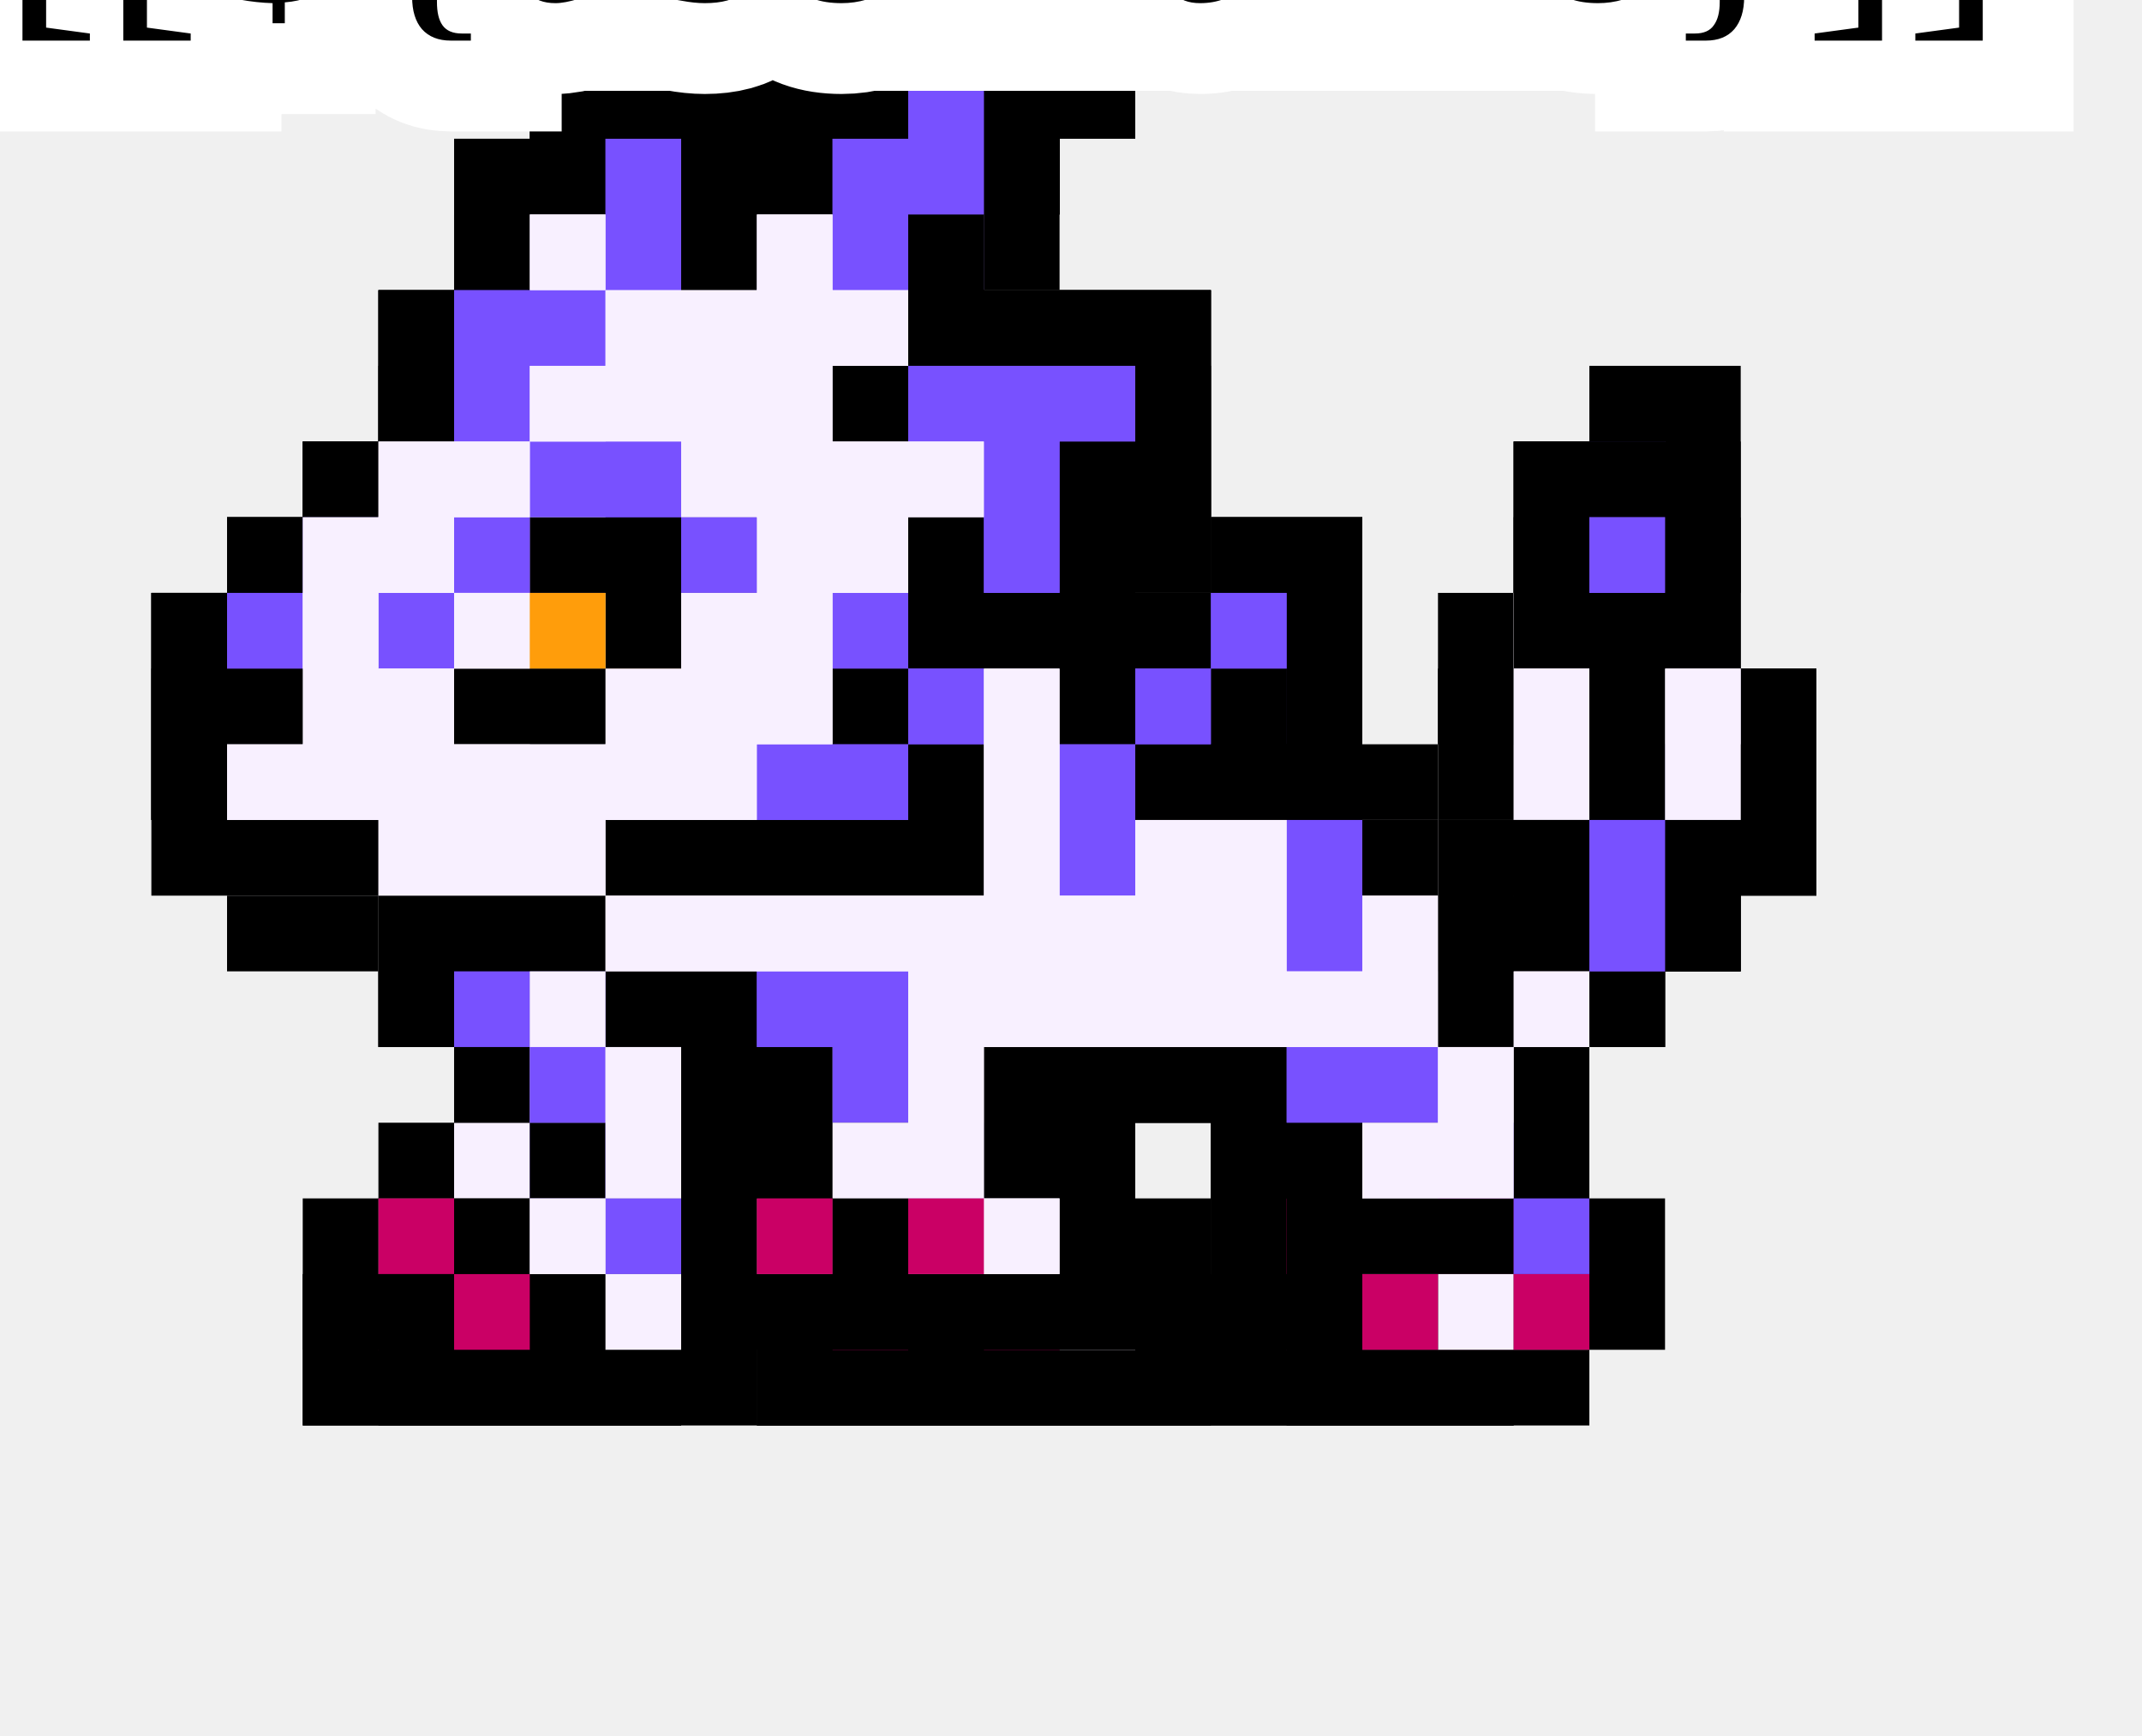
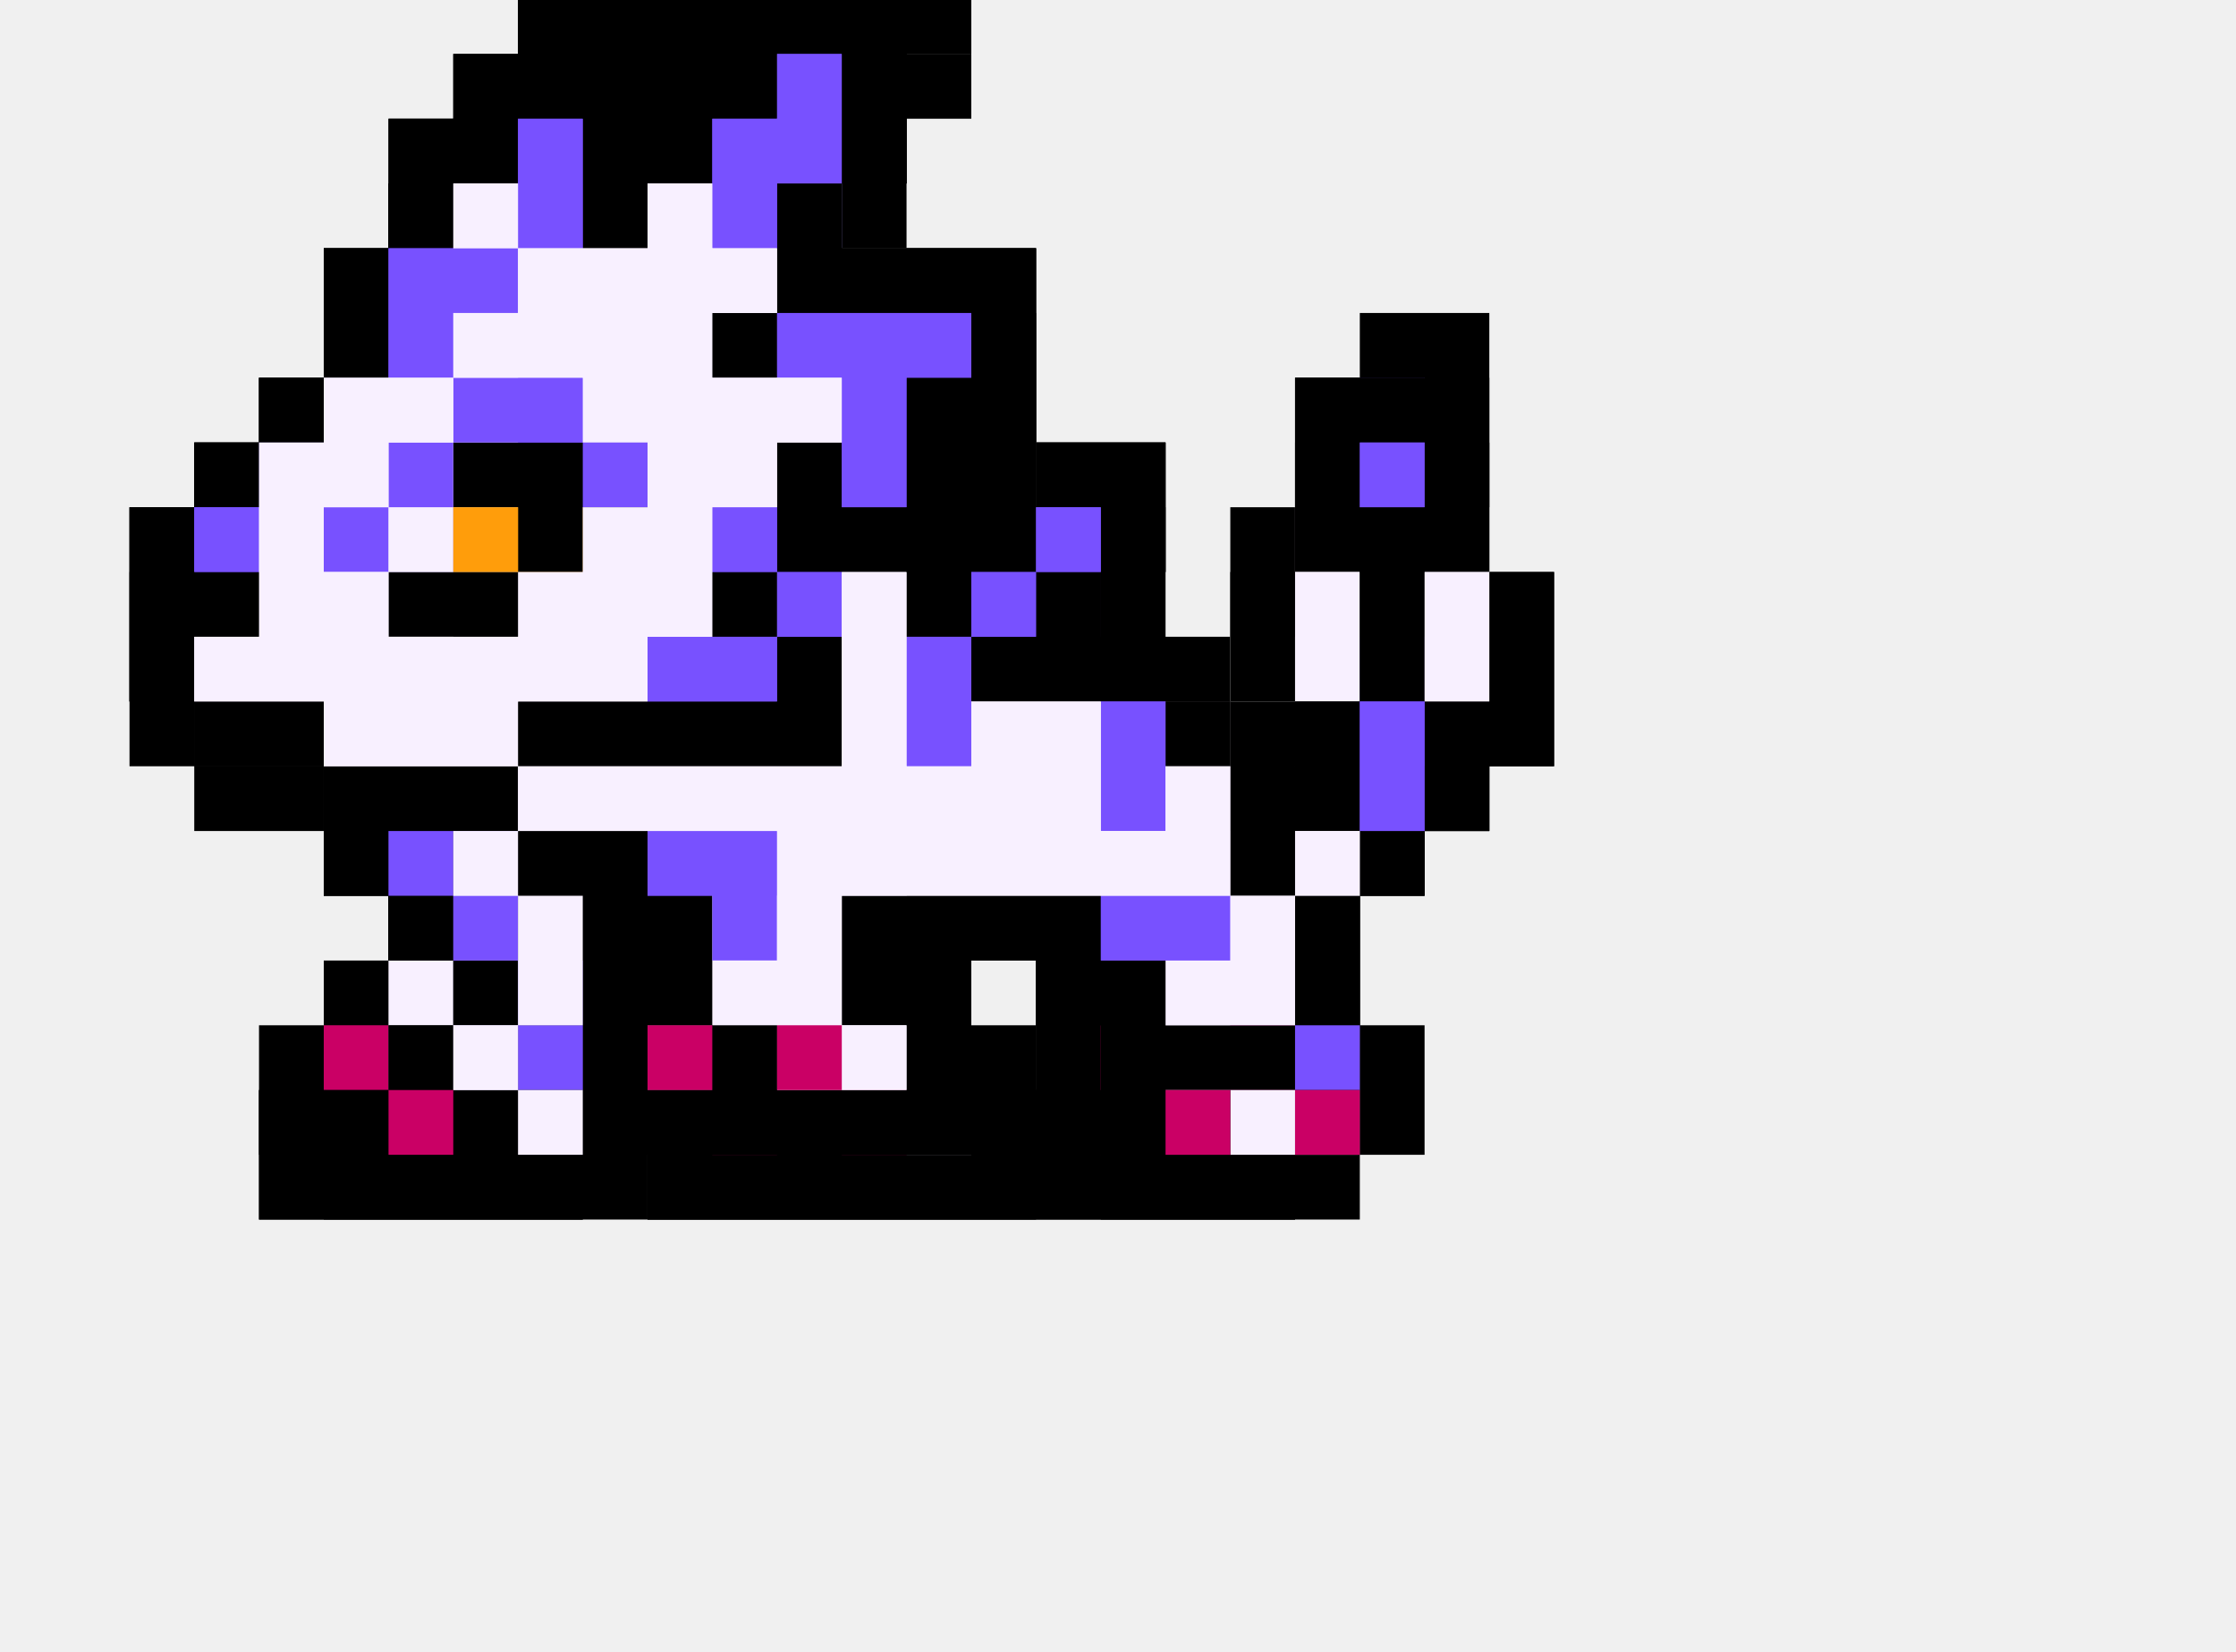
<svg xmlns="http://www.w3.org/2000/svg" fill="none" overflow="visible">
  <a href="https://github.com/[[${username}]]">
    <g id="body-[[${id}]]">
      <g id="standing-[[${id}]]">
        <g id="frame1-[[${id}]]">
          <path stroke="#000000" d="M24 3h9M36 3h9M24 4h9M36 4h9M24 5h9M36 5h9M21 6h9M33 6h3M39 6h3M21 7h9M33 7h3M39 7h3M21 8h9M33 8h3M39 8h3M18 9h6M27 9h6M39 9h3M18 10h6M27 10h6M39 10h3M18 11h6M27 11h6M39 11h3M18 12h3M27 12h3M36 12h3M18 13h3M27 13h3M36 13h3M18 14h3M27 14h3M36 14h3M15 15h3M36 15h12M15 16h3M36 16h12M15 17h3M36 17h12M15 18h3M33 18h3M45 18h3M60 18h6M15 19h3M33 19h3M45 19h3M60 19h6M15 20h3M33 20h3M45 20h3M60 20h6M12 21h3M42 21h6M60 21h3M66 21h3M12 22h3M42 22h6M60 22h3M66 22h3M12 23h3M42 23h6M60 23h3M66 23h3M9 24h3M24 24h6M36 24h3M42 24h3M48 24h6M63 24h6M9 25h3M24 25h6M36 25h3M42 25h3M48 25h6M63 25h6M9 26h3M24 26h6M36 26h3M42 26h3M48 26h6M63 26h6M6 27h3M27 27h3M36 27h12M51 27h3M63 27h3M69 27h3M6 28h3M27 28h3M36 28h12M51 28h3M63 28h3M69 28h3M6 29h3M27 29h3M36 29h12M51 29h3M63 29h3M69 29h3M6 30h9M21 30h6M33 30h3M42 30h3M48 30h6M63 30h3M69 30h3M6 31h9M21 31h6M33 31h3M42 31h3M48 31h6M63 31h3M69 31h3M6 32h9M21 32h6M33 32h3M42 32h3M48 32h6M63 32h3M69 32h3M6 33h3M36 33h3M45 33h3M54 33h3M60 33h3M66 33h6M6 34h3M36 34h3M45 34h3M54 34h3M60 34h3M66 34h6M6 35h3M36 35h3M45 35h3M54 35h3M60 35h3M66 35h6M9 36h6M24 36h15M57 36h6M66 36h3M9 37h6M24 37h15M57 37h6M66 37h3M9 38h6M24 38h15M57 38h6M66 38h3M15 39h15M57 39h3M63 39h3M15 40h15M57 40h3M63 40h3M15 41h15M57 41h3M63 41h3M18 42h3M27 42h6M42 42h9M60 42h3M18 43h3M27 43h6M42 43h9M60 43h3M18 44h3M27 44h6M42 44h9M60 44h3M18 45h3M24 45h12M42 45h3M48 45h6M60 45h3M18 46h3M24 46h12M42 46h3M48 46h6M60 46h3M18 47h3M24 47h12M42 47h3M48 47h6M60 47h3M15 48h3M27 48h3M33 48h3M42 48h3M48 48h9M60 48h3M15 49h3M27 49h3M33 49h3M42 49h3M48 49h9M60 49h3M15 50h3M27 50h3M33 50h3M42 50h3M48 50h9M60 50h3M12 51h3M18 51h3M24 51h3M30 51h3M36 51h3M45 51h6M60 51h3M12 52h3M18 52h3M24 52h3M30 52h3M36 52h3M45 52h6M60 52h3M12 53h3M18 53h3M24 53h3M30 53h3M36 53h3M45 53h6M60 53h3M12 54h15M30 54h30M12 55h15M30 55h30M12 56h15M30 56h30" />
          <path stroke="#7851ff" d="M36 6h3M36 7h3M36 8h3M24 9h3M33 9h6M24 10h3M33 10h6M24 11h3M33 11h6M24 12h3M33 12h3M24 13h3M33 13h3M24 14h3M33 14h3M18 15h6M18 16h6M18 17h6M18 18h3M36 18h9M18 19h3M36 19h9M18 20h3M36 20h9M24 21h6M39 21h3M63 21h3M24 22h6M39 22h3M63 22h3M24 23h6M39 23h3M63 23h3M12 24h3M21 24h3M30 24h3M39 24h3M12 25h3M21 25h3M30 25h3M39 25h3M12 26h3M21 26h3M30 26h3M39 26h3M9 27h3M18 27h3M33 27h3M48 27h3M9 28h3M18 28h3M33 28h3M48 28h3M9 29h3M18 29h3M33 29h3M48 29h3M36 30h3M45 30h3M36 31h3M45 31h3M36 32h3M45 32h3M30 33h6M42 33h3M51 33h3M63 33h3M30 34h6M42 34h3M51 34h3M63 34h3M30 35h6M42 35h3M51 35h3M63 35h3M42 36h3M51 36h3M63 36h3M42 37h3M51 37h3M63 37h3M42 38h3M51 38h3M63 38h3M30 39h6M30 40h6M30 41h6M21 42h3M51 42h6M21 43h3M51 43h6M21 44h3M51 44h6M36 45h3M36 46h3M36 47h3M21 48h6M57 48h3M21 49h6M57 49h3M21 50h6M57 50h3" />
          <path stroke="#f8f0ff" d="M21 12h3M30 12h3M21 13h3M30 13h3M21 14h3M30 14h3M24 15h12M24 16h12M24 17h12M21 18h12M21 19h12M21 20h12M15 21h9M30 21h9M15 22h9M30 22h9M15 23h9M30 23h9M15 24h6M33 24h3M15 25h6M33 25h3M15 26h6M33 26h3M12 27h6M21 27h3M30 27h3M66 27h3M12 28h6M21 28h3M30 28h3M66 28h3M12 29h6M21 29h3M30 29h3M66 29h3M15 30h6M27 30h6M39 30h3M66 30h3M15 31h6M27 31h6M39 31h3M66 31h3M15 32h6M27 32h6M39 32h3M66 32h3M9 33h21M39 33h3M48 33h3M9 34h21M39 34h3M48 34h3M9 35h21M39 35h3M48 35h3M15 36h9M39 36h3M45 36h6M54 36h3M15 37h9M39 37h3M45 37h6M54 37h3M15 38h9M39 38h3M45 38h6M54 38h3M36 39h21M60 39h3M36 40h21M60 40h3M36 41h21M60 41h3M24 42h3M33 42h9M57 42h3M24 43h3M33 43h9M57 43h3M24 44h3M33 44h9M57 44h3M21 45h3M39 45h3M54 45h6M21 46h3M39 46h3M54 46h6M21 47h3M39 47h3M54 47h6M18 48h3M36 48h6M18 49h3M36 49h6M18 50h3M36 50h6M21 51h3M42 51h3M54 51h3M21 52h3M42 52h3M54 52h3M21 53h3M42 53h3M54 53h3" />
          <path stroke="#ff9d0b" d="M24 27h3M24 28h3M24 29h3" />
          <path stroke="#ca0065" d="M15 51h3M33 51h3M39 51h3M51 51h3M57 51h3M15 52h3M33 52h3M39 52h3M51 52h3M57 52h3M15 53h3M33 53h3M39 53h3M51 53h3M57 53h3" />
        </g>
        <g id="frame2-[[${id}]]">
          <path stroke="#000000" d="M24 0h9M36 0h9M24 1h9M36 1h9M24 2h9M36 2h9M21 3h9M33 3h3M39 3h3M21 4h9M33 4h3M39 4h3M21 5h9M33 5h3M39 5h3M18 6h6M27 6h6M39 6h3M18 7h6M27 7h6M39 7h3M18 8h6M27 8h6M39 8h3M18 9h3M27 9h3M36 9h3M18 10h3M27 10h3M36 10h3M18 11h3M27 11h3M36 11h3M15 12h3M36 12h12M15 13h3M36 13h12M15 14h3M36 14h12M15 15h3M33 15h3M45 15h3M63 15h6M15 16h3M33 16h3M45 16h3M63 16h6M15 17h3M33 17h3M45 17h3M63 17h6M12 18h3M42 18h6M60 18h3M66 18h3M12 19h3M42 19h6M60 19h3M66 19h3M12 20h3M42 20h6M60 20h3M66 20h3M9 21h3M24 21h6M36 21h3M42 21h3M48 21h6M60 21h6M9 22h3M24 22h6M36 22h3M42 22h3M48 22h6M60 22h6M9 23h3M24 23h6M36 23h3M42 23h3M48 23h6M60 23h6M6 24h3M27 24h3M36 24h12M51 24h3M57 24h3M63 24h3M6 25h3M27 25h3M36 25h12M51 25h3M57 25h3M63 25h3M6 26h3M27 26h3M36 26h12M51 26h3M57 26h3M63 26h3M6 27h9M21 27h6M33 27h3M42 27h3M48 27h3M57 27h3M63 27h3M6 28h9M21 28h6M33 28h3M42 28h3M48 28h3M57 28h3M63 28h3M6 29h9M21 29h6M33 29h3M42 29h3M48 29h3M57 29h3M63 29h3M6 30h3M36 30h3M45 30h12M60 30h3M66 30h3M6 31h3M36 31h3M45 31h12M60 31h3M66 31h3M6 32h3M36 32h3M45 32h12M60 32h3M66 32h3M9 33h6M24 33h15M57 33h6M66 33h3M9 34h6M24 34h15M57 34h6M66 34h3M9 35h6M24 35h15M57 35h6M66 35h3M15 36h9M57 36h3M63 36h3M15 37h9M57 37h3M63 37h3M15 38h9M57 38h3M63 38h3M15 39h3M24 39h6M60 39h3M15 40h3M24 40h6M60 40h3M15 41h3M24 41h6M60 41h3M18 42h3M27 42h6M42 42h9M60 42h3M18 43h3M27 43h6M42 43h9M60 43h3M18 44h3M27 44h6M42 44h9M60 44h3M18 45h3M24 45h12M42 45h3M48 45h6M60 45h3M18 46h3M24 46h12M42 46h3M48 46h6M60 46h3M18 47h3M24 47h12M42 47h3M48 47h6M60 47h3M15 48h3M27 48h3M33 48h3M42 48h3M48 48h9M60 48h3M15 49h3M27 49h3M33 49h3M42 49h3M48 49h9M60 49h3M15 50h3M27 50h3M33 50h3M42 50h3M48 50h9M60 50h3M12 51h3M18 51h3M24 51h3M30 51h3M36 51h3M45 51h6M60 51h3M12 52h3M18 52h3M24 52h3M30 52h3M36 52h3M45 52h6M60 52h3M12 53h3M18 53h3M24 53h3M30 53h3M36 53h3M45 53h6M60 53h3M12 54h15M30 54h30M12 55h15M30 55h30M12 56h15M30 56h30" />
          <path stroke="#7851ff" d="M36 3h3M36 4h3M36 5h3M24 6h3M33 6h6M24 7h3M33 7h6M24 8h3M33 8h6M24 9h3M33 9h3M24 10h3M33 10h3M24 11h3M33 11h3M18 12h6M18 13h6M18 14h6M18 15h3M36 15h9M18 16h3M36 16h9M18 17h3M36 17h9M24 18h6M39 18h3M63 18h3M24 19h6M39 19h3M63 19h3M24 20h6M39 20h3M63 20h3M12 21h3M21 21h3M30 21h3M39 21h3M12 22h3M21 22h3M30 22h3M39 22h3M12 23h3M21 23h3M30 23h3M39 23h3M9 24h3M18 24h3M33 24h3M48 24h3M9 25h3M18 25h3M33 25h3M48 25h3M9 26h3M18 26h3M33 26h3M48 26h3M36 27h3M45 27h3M36 28h3M45 28h3M36 29h3M45 29h3M30 30h6M42 30h3M63 30h3M30 31h6M42 31h3M63 31h3M30 32h6M42 32h3M63 32h3M42 33h3M51 33h3M63 33h3M42 34h3M51 34h3M63 34h3M42 35h3M51 35h3M63 35h3M51 36h3M51 37h3M51 38h3M18 39h3M30 39h6M18 40h3M30 40h6M18 41h3M30 41h6M21 42h3M51 42h6M21 43h3M51 43h6M21 44h3M51 44h6M36 45h3M36 46h3M36 47h3M21 48h6M57 48h3M21 49h6M57 49h3M21 50h6M57 50h3" />
          <path stroke="#f8f0ff" d="M21 9h3M30 9h3M21 10h3M30 10h3M21 11h3M30 11h3M24 12h12M24 13h12M24 14h12M21 15h12M21 16h12M21 17h12M15 18h9M30 18h9M15 19h9M30 19h9M15 20h9M30 20h9M15 21h6M33 21h3M15 22h6M33 22h3M15 23h6M33 23h3M12 24h6M21 24h3M30 24h3M60 24h3M12 25h6M21 25h3M30 25h3M60 25h3M12 26h6M21 26h3M30 26h3M60 26h3M15 27h6M27 27h6M39 27h3M60 27h3M15 28h6M27 28h6M39 28h3M60 28h3M15 29h6M27 29h6M39 29h3M60 29h3M9 30h21M39 30h3M9 31h21M39 31h3M9 32h21M39 32h3M15 33h9M39 33h3M45 33h6M54 33h3M15 34h9M39 34h3M45 34h6M54 34h3M15 35h9M39 35h3M45 35h6M54 35h3M24 36h27M54 36h3M60 36h3M24 37h27M54 37h3M60 37h3M24 38h27M54 38h3M60 38h3M21 39h3M36 39h24M21 40h3M36 40h24M21 41h3M36 41h24M24 42h3M33 42h9M57 42h3M24 43h3M33 43h9M57 43h3M24 44h3M33 44h9M57 44h3M21 45h3M39 45h3M54 45h6M21 46h3M39 46h3M54 46h6M21 47h3M39 47h3M54 47h6M18 48h3M36 48h6M18 49h3M36 49h6M18 50h3M36 50h6M21 51h3M42 51h3M54 51h3M21 52h3M42 52h3M54 52h3M21 53h3M42 53h3M54 53h3" />
          <path stroke="#ff9d0b" d="M24 24h3M24 25h3M24 26h3" />
          <path stroke="#ca0065" d="M15 51h3M33 51h3M39 51h3M51 51h3M57 51h3M15 52h3M33 52h3M39 52h3M51 52h3M57 52h3M15 53h3M33 53h3M39 53h3M51 53h3M57 53h3" />
        </g>
      </g>
      <g id="walking-[[${id}]]">
        <g id="frame3-[[${id}]]">
          <path stroke="#000000" d="M24 0h9M36 0h9M24 1h9M36 1h9M24 2h9M36 2h9M21 3h9M33 3h3M39 3h3M21 4h9M33 4h3M39 4h3M21 5h9M33 5h3M39 5h3M18 6h6M27 6h6M39 6h3M18 7h6M27 7h6M39 7h3M18 8h6M27 8h6M39 8h3M18 9h3M27 9h3M36 9h3M18 10h3M27 10h3M36 10h3M18 11h3M27 11h3M36 11h3M15 12h3M36 12h12M15 13h3M36 13h12M15 14h3M36 14h12M15 15h3M33 15h3M45 15h3M15 16h3M33 16h3M45 16h3M15 17h3M33 17h3M45 17h3M12 18h3M42 18h6M63 18h6M12 19h3M42 19h6M63 19h6M12 20h3M42 20h6M63 20h6M9 21h3M24 21h6M36 21h3M42 21h3M48 21h6M60 21h3M66 21h3M9 22h3M24 22h6M36 22h3M42 22h3M48 22h6M60 22h3M66 22h3M9 23h3M24 23h6M36 23h3M42 23h3M48 23h6M60 23h3M66 23h3M6 24h3M27 24h3M36 24h12M51 24h3M60 24h6M6 25h3M27 25h3M36 25h12M51 25h3M60 25h6M6 26h3M27 26h3M36 26h12M51 26h3M60 26h6M6 27h9M21 27h6M33 27h3M42 27h3M48 27h3M57 27h3M63 27h3M6 28h9M21 28h6M33 28h3M42 28h3M48 28h3M57 28h3M63 28h3M6 29h9M21 29h6M33 29h3M42 29h3M48 29h3M57 29h3M63 29h3M6 30h3M36 30h3M45 30h9M57 30h3M63 30h3M6 31h3M36 31h3M45 31h9M57 31h3M63 31h3M6 32h3M36 32h3M45 32h9M57 32h3M63 32h3M9 33h6M24 33h15M54 33h3M60 33h3M66 33h3M9 34h6M24 34h15M54 34h3M60 34h3M66 34h3M9 35h6M24 35h15M54 35h3M60 35h3M66 35h3M15 36h9M57 36h6M66 36h3M15 37h9M57 37h6M66 37h3M15 38h9M57 38h6M66 38h3M18 39h3M24 39h6M57 39h3M63 39h3M18 40h3M24 40h6M57 40h3M63 40h3M18 41h3M24 41h6M57 41h3M63 41h3M18 42h3M24 42h9M42 42h9M60 42h3M18 43h3M24 43h9M42 43h9M60 43h3M18 44h3M24 44h9M42 44h9M60 44h3M15 45h3M27 45h9M42 45h3M48 45h9M60 45h3M15 46h3M27 46h9M42 46h3M48 46h9M60 46h3M15 47h3M27 47h9M42 47h3M48 47h9M60 47h3M12 48h3M18 48h3M24 48h3M33 48h3M42 48h3M48 48h3M60 48h3M12 49h3M18 49h3M24 49h3M33 49h3M42 49h3M48 49h3M60 49h3M12 50h3M18 50h3M24 50h3M33 50h3M42 50h3M48 50h3M60 50h3M12 51h15M30 51h3M36 51h3M45 51h15M12 52h15M30 52h3M36 52h3M45 52h15M12 53h15M30 53h3M36 53h3M45 53h15M30 54h18M30 55h18M30 56h18" />
          <path stroke="#7851ff" d="M36 3h3M36 4h3M36 5h3M24 6h3M33 6h6M24 7h3M33 7h6M24 8h3M33 8h6M24 9h3M33 9h3M24 10h3M33 10h3M24 11h3M33 11h3M18 12h6M18 13h6M18 14h6M18 15h3M36 15h9M18 16h3M36 16h9M18 17h3M36 17h9M24 18h6M39 18h3M24 19h6M39 19h3M24 20h6M39 20h3M12 21h3M21 21h3M30 21h3M39 21h3M63 21h3M12 22h3M21 22h3M30 22h3M39 22h3M63 22h3M12 23h3M21 23h3M30 23h3M39 23h3M63 23h3M9 24h3M18 24h3M33 24h3M48 24h3M9 25h3M18 25h3M33 25h3M48 25h3M9 26h3M18 26h3M33 26h3M48 26h3M36 27h3M45 27h3M36 28h3M45 28h3M36 29h3M45 29h3M30 30h6M42 30h3M30 31h6M42 31h3M30 32h6M42 32h3M42 33h3M51 33h3M63 33h3M42 34h3M51 34h3M63 34h3M42 35h3M51 35h3M63 35h3M51 36h3M63 36h3M51 37h3M63 37h3M51 38h3M63 38h3M21 39h3M30 39h6M21 40h3M30 40h6M21 41h3M30 41h6M51 42h6M51 43h6M51 44h6M21 45h6M36 45h3M57 45h3M21 46h6M36 46h3M57 46h3M21 47h6M36 47h3M57 47h3" />
          <path stroke="#f8f0ff" d="M21 9h3M30 9h3M21 10h3M30 10h3M21 11h3M30 11h3M24 12h12M24 13h12M24 14h12M21 15h12M21 16h12M21 17h12M15 18h9M30 18h9M15 19h9M30 19h9M15 20h9M30 20h9M15 21h6M33 21h3M15 22h6M33 22h3M15 23h6M33 23h3M12 24h6M30 24h3M12 25h6M30 25h3M12 26h6M30 26h3M15 27h6M27 27h6M39 27h3M60 27h3M15 28h6M27 28h6M39 28h3M60 28h3M15 29h6M27 29h6M39 29h3M60 29h3M9 30h21M39 30h3M60 30h3M9 31h21M39 31h3M60 31h3M9 32h21M39 32h3M60 32h3M15 33h9M39 33h3M45 33h6M15 34h9M39 34h3M45 34h6M15 35h9M39 35h3M45 35h6M24 36h27M54 36h3M24 37h27M54 37h3M24 38h27M54 38h3M36 39h21M60 39h3M36 40h21M60 40h3M36 41h21M60 41h3M21 42h3M33 42h9M57 42h3M21 43h3M33 43h9M57 43h3M21 44h3M33 44h9M57 44h3M18 45h3M39 45h3M18 46h3M39 46h3M18 47h3M39 47h3M21 48h3M36 48h6M54 48h3M21 49h3M36 49h6M54 49h3M21 50h3M36 50h6M54 50h3M42 51h3M42 52h3M42 53h3" />
          <path stroke="#ffffff" d="M21 24h3M21 25h3M21 26h3" />
          <path stroke="#ff9d0b" d="M24 24h3M24 25h3M24 26h3" />
          <path stroke="#ca0065" d="M15 48h3M51 48h3M57 48h3M15 49h3M51 49h3M57 49h3M15 50h3M51 50h3M57 50h3M33 51h3M39 51h3M33 52h3M39 52h3M33 53h3M39 53h3" />
        </g>
        <g id="frame4-[[${id}]]">
          <path stroke="#000000" d="M27 0h18M27 1h18M27 2h18M24 3h12M39 3h3M24 4h12M39 4h3M24 5h12M39 5h3M21 6h3M27 6h6M39 6h3M21 7h3M27 7h6M39 7h3M21 8h3M27 8h6M39 8h3M18 9h3M27 9h3M36 9h3M18 10h3M27 10h3M36 10h3M18 11h3M27 11h3M36 11h3M15 12h3M36 12h12M15 13h3M36 13h12M15 14h3M36 14h12M15 15h3M33 15h3M45 15h3M15 16h3M33 16h3M45 16h3M15 17h3M33 17h3M45 17h3M12 18h3M42 18h6M60 18h6M12 19h3M42 19h6M60 19h6M12 20h3M42 20h6M60 20h6M9 21h3M21 21h6M36 21h3M42 21h3M48 21h6M60 21h3M66 21h3M9 22h3M21 22h6M36 22h3M42 22h3M48 22h6M60 22h3M66 22h3M9 23h3M21 23h6M36 23h3M42 23h3M48 23h6M60 23h3M66 23h3M6 24h3M24 24h3M36 24h12M51 24h3M63 24h6M6 25h3M24 25h3M36 25h12M51 25h3M63 25h6M6 26h3M24 26h3M36 26h12M51 26h3M63 26h6M6 27h6M18 27h6M33 27h3M42 27h3M48 27h3M63 27h3M69 27h3M6 28h6M18 28h6M33 28h3M42 28h3M48 28h3M63 28h3M69 28h3M6 29h6M18 29h6M33 29h3M42 29h3M48 29h3M63 29h3M69 29h3M6 30h3M36 30h3M45 30h9M63 30h3M69 30h3M6 31h3M36 31h3M45 31h9M63 31h3M69 31h3M6 32h3M36 32h3M45 32h9M63 32h3M69 32h3M9 33h6M24 33h15M54 33h3M60 33h3M66 33h6M9 34h6M24 34h15M54 34h3M60 34h3M66 34h6M9 35h6M24 35h15M54 35h3M60 35h3M66 35h6M15 36h9M57 36h6M66 36h3M15 37h9M57 37h6M66 37h3M15 38h9M57 38h6M66 38h3M15 39h3M24 39h6M57 39h3M63 39h3M15 40h3M24 40h6M57 40h3M63 40h3M15 41h3M24 41h6M57 41h3M63 41h3M18 42h3M27 42h6M39 42h12M60 42h3M18 43h3M27 43h6M39 43h12M60 43h3M18 44h3M27 44h6M39 44h12M60 44h3M21 45h3M27 45h6M39 45h6M48 45h6M60 45h3M21 46h3M27 46h6M39 46h6M48 46h6M60 46h3M21 47h3M27 47h6M39 47h6M48 47h6M60 47h3M18 48h3M27 48h3M33 48h3M42 48h6M51 48h9M63 48h3M18 49h3M27 49h3M33 49h3M42 49h6M51 49h9M63 49h3M18 50h3M27 50h3M33 50h3M42 50h6M51 50h9M63 50h3M15 51h3M21 51h3M27 51h21M51 51h3M63 51h3M15 52h3M21 52h3M27 52h21M51 52h3M63 52h3M15 53h3M21 53h3M27 53h21M51 53h3M63 53h3M15 54h15M51 54h12M15 55h15M51 55h12M15 56h15M51 56h12" />
          <path stroke="#7851ff" d="M36 3h3M36 4h3M36 5h3M24 6h3M33 6h6M24 7h3M33 7h6M24 8h3M33 8h6M24 9h3M33 9h3M24 10h3M33 10h3M24 11h3M33 11h3M18 12h6M18 13h6M18 14h6M18 15h3M36 15h9M18 16h3M36 16h9M18 17h3M36 17h9M21 18h6M39 18h3M21 19h6M39 19h3M21 20h6M39 20h3M18 21h3M27 21h3M39 21h3M63 21h3M18 22h3M27 22h3M39 22h3M63 22h3M18 23h3M27 23h3M39 23h3M63 23h3M9 24h3M15 24h3M33 24h3M48 24h3M9 25h3M15 25h3M33 25h3M48 25h3M9 26h3M15 26h3M33 26h3M48 26h3M36 27h3M45 27h3M36 28h3M45 28h3M36 29h3M45 29h3M30 30h6M42 30h3M30 31h6M42 31h3M30 32h6M42 32h3M42 33h3M51 33h3M63 33h3M42 34h3M51 34h3M63 34h3M42 35h3M51 35h3M63 35h3M51 36h3M63 36h3M51 37h3M63 37h3M51 38h3M63 38h3M18 39h3M30 39h6M18 40h3M30 40h6M18 41h3M30 41h6M21 42h3M33 42h3M51 42h6M21 43h3M33 43h3M51 43h6M21 44h3M33 44h3M51 44h6M24 48h3M60 48h3M24 49h3M60 49h3M24 50h3M60 50h3" />
          <path stroke="#f8f0ff" d="M21 9h3M30 9h3M21 10h3M30 10h3M21 11h3M30 11h3M24 12h12M24 13h12M24 14h12M21 15h12M21 16h12M21 17h12M15 18h6M27 18h12M15 19h6M27 19h12M15 20h6M27 20h12M12 21h6M30 21h6M12 22h6M30 22h6M12 23h6M30 23h6M12 24h3M18 24h3M27 24h6M12 25h3M18 25h3M27 25h6M12 26h3M18 26h3M27 26h6M12 27h6M24 27h9M39 27h3M66 27h3M12 28h6M24 28h9M39 28h3M66 28h3M12 29h6M24 29h9M39 29h3M66 29h3M9 30h21M39 30h3M66 30h3M9 31h21M39 31h3M66 31h3M9 32h21M39 32h3M66 32h3M15 33h9M39 33h3M45 33h6M15 34h9M39 34h3M45 34h6M15 35h9M39 35h3M45 35h6M24 36h27M54 36h3M24 37h27M54 37h3M24 38h27M54 38h3M21 39h3M36 39h21M60 39h3M21 40h3M36 40h21M60 40h3M21 41h3M36 41h21M60 41h3M24 42h3M36 42h3M57 42h3M24 43h3M36 43h3M57 43h3M24 44h3M36 44h3M57 44h3M24 45h3M33 45h6M54 45h6M24 46h3M33 46h6M54 46h6M24 47h3M33 47h6M54 47h6M21 48h3M39 48h3M21 49h3M39 49h3M21 50h3M39 50h3M24 51h3M57 51h3M24 52h3M57 52h3M24 53h3M57 53h3" />
          <path stroke="#ff9d0b" d="M21 24h3M21 25h3M21 26h3" />
          <path stroke="#ca0065" d="M30 48h3M36 48h3M30 49h3M36 49h3M30 50h3M36 50h3M18 51h3M54 51h3M60 51h3M18 52h3M54 52h3M60 52h3M18 53h3M54 53h3M60 53h3" />
        </g>
      </g>
-     </g>
-     <g id="username-[[${id}]]">
-       <text style="stroke:white; stroke-width:0.6em">[[${username}]]</text>
-       <text style="fill:black">[[${username}]]</text>
+       <svg viewBox="0 0 100 30" width="100" height="30" x="0" y="-20">
+         <g id="username-[[${id}]]">
+           <rect x="0" y="0" width="100" height="20" fill="black" fill-opacity="0.8" rx="5" />
+           <svg x="4" y="2.5" width="15" height="15" viewBox="0 0 100 100">
+             <path fill-rule="evenodd" clip-rule="evenodd" d="M48.854 0C21.839 0 0 22 0 49.217c0 21.756 13.993 40.172 33.405 46.69 2.427.49 3.316-1.059 3.316-2.362 0-1.141-.08-5.052-.08-9.127-13.59 2.934-16.42-5.867-16.42-5.867-2.184-5.704-5.42-7.17-5.42-7.17-4.448-3.015.324-3.015.324-3.015 4.934.326 7.523 5.052 7.523 5.052 4.367 7.496 11.404 5.378 14.235 4.074.404-3.178 1.699-5.378 3.074-6.6-10.839-1.141-22.243-5.378-22.243-24.283 0-5.378 1.94-9.778 5.014-13.2-.485-1.222-2.184-6.275.486-13.038 0 0 4.125-1.304 13.426 5.052a46.97 46.97 0 0 1 12.214-1.63c4.125 0 8.33.571 12.213 1.63 9.302-6.356 13.427-5.052 13.427-5.052 2.67 6.763.97 11.816.485 13.038 3.155 3.422 5.015 7.822 5.015 13.2 0 18.905-11.404 23.06-22.324 24.283 1.78 1.548 3.316 4.481 3.316 9.126 0 6.6-.08 11.897-.08 13.526 0 1.304.89 2.853 3.316 2.364 19.412-6.52 33.405-24.935 33.405-46.691C97.707 22 75.788 0 48.854 0z" fill="#fff" />
+           </svg>
+           <text x="25" y="11" dominant-baseline="middle" style="fill:white" textLength="70" lengthAdjust="spacing">
+                         [[${username}]]
+                     </text>
+           <rect x="0" y="23" width="[[${exp}]]" height="2" fill="#48ff00" rx="1" />
+         </g>
+       </svg>
    </g>
  </a>
  <style>
        #frame1-[[${id}]] {
-             animation: 1s frameToggle infinite;
+         animation: 1s frameToggle infinite;
        }
        #frame2-[[${id}]] {
-             animation: 1s frameToggle infinite reverse;
+         animation: 1s frameToggle infinite reverse;
        }
        #frame3-[[${id}]] {
-             animation: 1s frameToggle infinite;
+         animation: 1s frameToggle infinite;
        }
        #frame4-[[${id}]] {
-             animation: 1s frameToggle infinite reverse;
+         animation: 1s frameToggle infinite reverse;
        }
        #standing-[[${id}]] {
-             animation: standingToggle [[${motion.duration}]]s infinite;
+         animation: standingToggle [[${motion.duration}]]s infinite;
        }
        #walking-[[${id}]] {
-             animation: walkingToggle [[${motion.duration}]]s infinite;
+         animation: walkingToggle [[${motion.duration}]]s infinite;
        }
        #body-[[${id}]] {
-             animation: move-body-[[${id}]] [[${motion.duration}]]s infinite;
+         animation: move-body-[[${id}]] [[${motion.duration}]]s infinite;
        }
        #username-[[${id}]] {
-             animation: move-username-[[${id}]] [[${motion.duration}]]s infinite;
+         animation: move-username-[[${id}]] [[${motion.duration}]]s infinite;
        }
        @keyframes move-body-[[${id}]] {
-             0%, 10% {
-                 transform: translate([[${motion.positions[0].x}]]%, [[${y}]]%) scaleX([[${motion.positions[0].direction}]]);
-             }
-             20%, 30% {
-                 transform: translate([[${motion.positions[1].x}]]%, [[${y}]]%) scaleX([[${motion.positions[1].direction}]]);
-             }
-             40%, 50% {
-                 transform: translate([[${motion.positions[2].x}]]%, [[${y}]]%) scaleX([[${motion.positions[2].direction}]]);
-             }
-             50.01% {
-                 transform: translate([[${motion.positions[3].x}]]%, [[${y}]]%) scaleX([[${motion.positions[3].direction}]]);
-             }
-             60%, 70% {
-                 transform: translate([[${motion.positions[4].x}]]%, [[${y}]]%) scaleX([[${motion.positions[4].direction}]]);
-             }
-             80%, 100% {
-                 transform: translate([[${motion.positions[5].x}]]%, [[${y}]]%) scaleX([[${motion.positions[5].direction}]]);
-             }
+         0%, 10% {
+         transform: translate([[${motion.positions[0].x}]]%, [[${y}]]%) scaleX([[${motion.positions[0].direction}]]);
+         }
+         20%, 30% {
+         transform: translate([[${motion.positions[1].x}]]%, [[${y}]]%) scaleX([[${motion.positions[1].direction}]]);
+         }
+         40%, 50% {
+         transform: translate([[${motion.positions[2].x}]]%, [[${y}]]%) scaleX([[${motion.positions[2].direction}]]);
+         }
+         50.01% {
+         transform: translate([[${motion.positions[3].x}]]%, [[${y}]]%) scaleX([[${motion.positions[3].direction}]]);
+         }
+         60%, 70% {
+         transform: translate([[${motion.positions[4].x}]]%, [[${y}]]%) scaleX([[${motion.positions[4].direction}]]);
+         }
+         80%, 100% {
+         transform: translate([[${motion.positions[5].x}]]%, [[${y}]]%) scaleX([[${motion.positions[5].direction}]]);
+         }
        }
        @keyframes move-username-[[${id}]] {
-             0%, 10% {
-                 transform: translate([[${motion.namePositions[0].x}]]%, [[${y}-1]]%);
-             }
-             20%, 30% {
-                 transform: translate([[${motion.namePositions[1].x}]]%, [[${y}-1]]%);
-             }
-             40%, 50% {
-                 transform: translate([[${motion.namePositions[2].x}]]%, [[${y}-1]]%);
-             }
-             50.01% {
-                 transform: translate([[${motion.namePositions[3].x}]]%, [[${y}-1]]%);
-             }
-             60%, 70% {
-                 transform: translate([[${motion.namePositions[4].x}]]%, [[${y}-1]]%);
-             }
-             80%, 100% {
-                 transform: translate([[${motion.namePositions[5].x}]]%, [[${y}-1]]%);
-             }
+         0%, 10% {
+         transform: scaleX([[${motion.positions[0].direction}]])
+         translateX([[${motion.positions[0].direction &gt; 0 ? 0: -100}]]%);
+         }
+         20%, 30% {
+         transform: scaleX([[${motion.positions[1].direction}]])
+         translateX([[${motion.positions[1].direction &gt; 0 ? 0: -100}]]%);
+         }
+         40%, 50% {
+         transform: scaleX([[${motion.positions[2].direction}]])
+         translateX([[${motion.positions[2].direction &gt; 0 ? 0: -100}]]%);
+         }
+         50.01% {
+         transform: scaleX([[${motion.positions[3].direction}]])
+         translateX([[${motion.positions[3].direction &gt; 0 ? 0: -100}]]%);
+         }
+         60%, 70% {
+         transform: scaleX([[${motion.positions[4].direction}]])
+         translateX([[${motion.positions[4].direction &gt; 0 ? 0: -100}]]%);
+         }
+         80%, 100% {
+         transform: scaleX([[${motion.positions[5].direction}]])
+         translateX([[${motion.positions[5].direction &gt; 0 ? 0: -100}]]%);
+         }
        }
    </style>
</svg>
